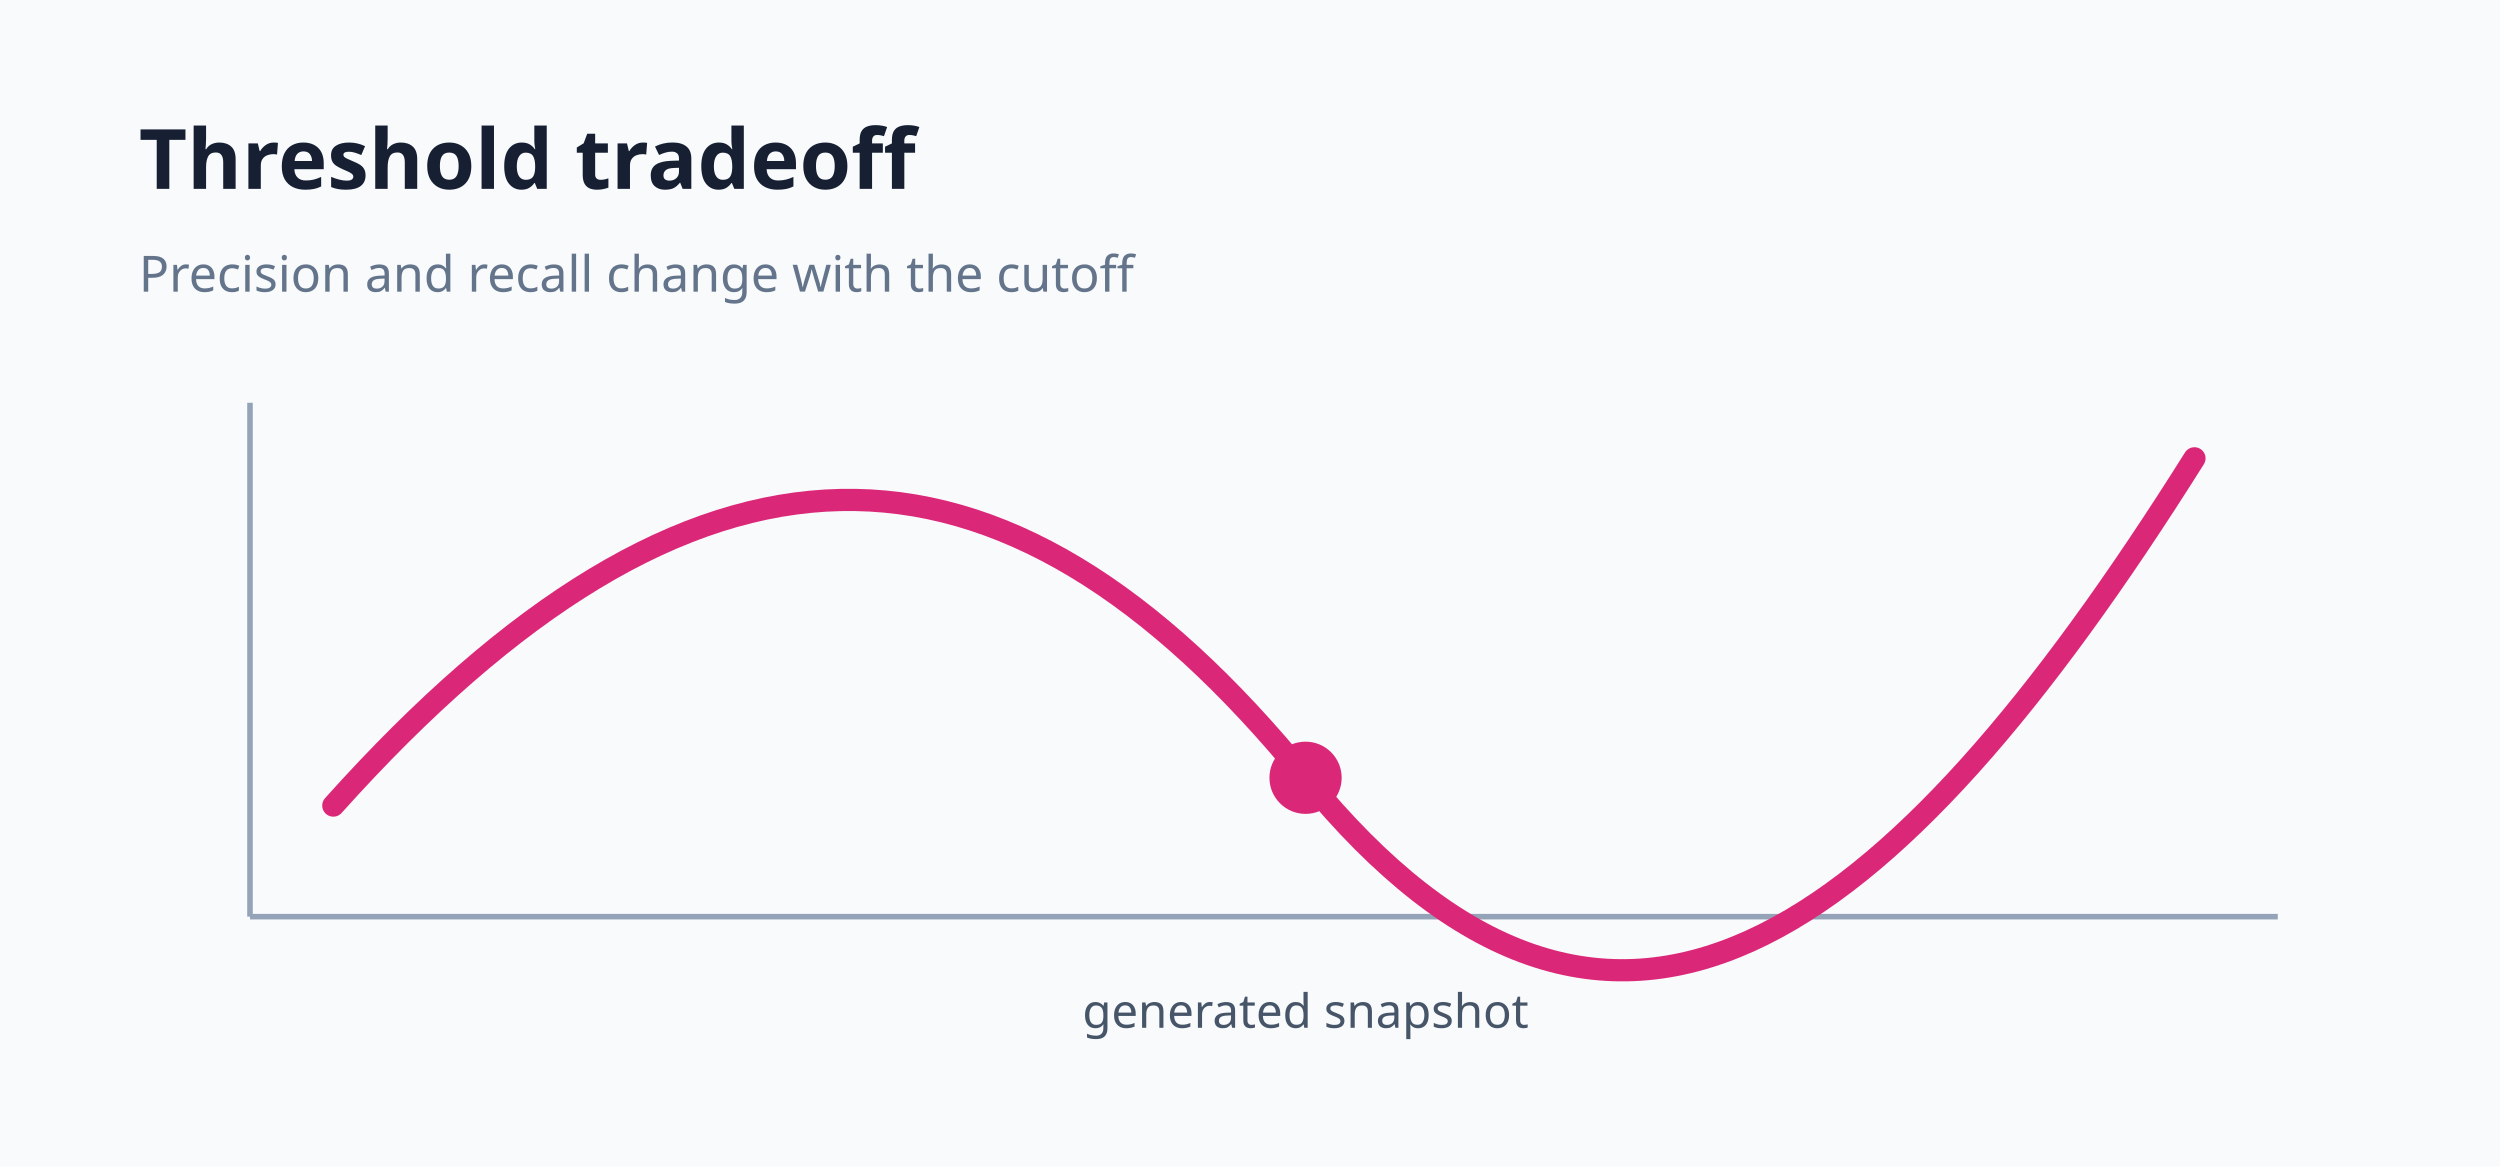
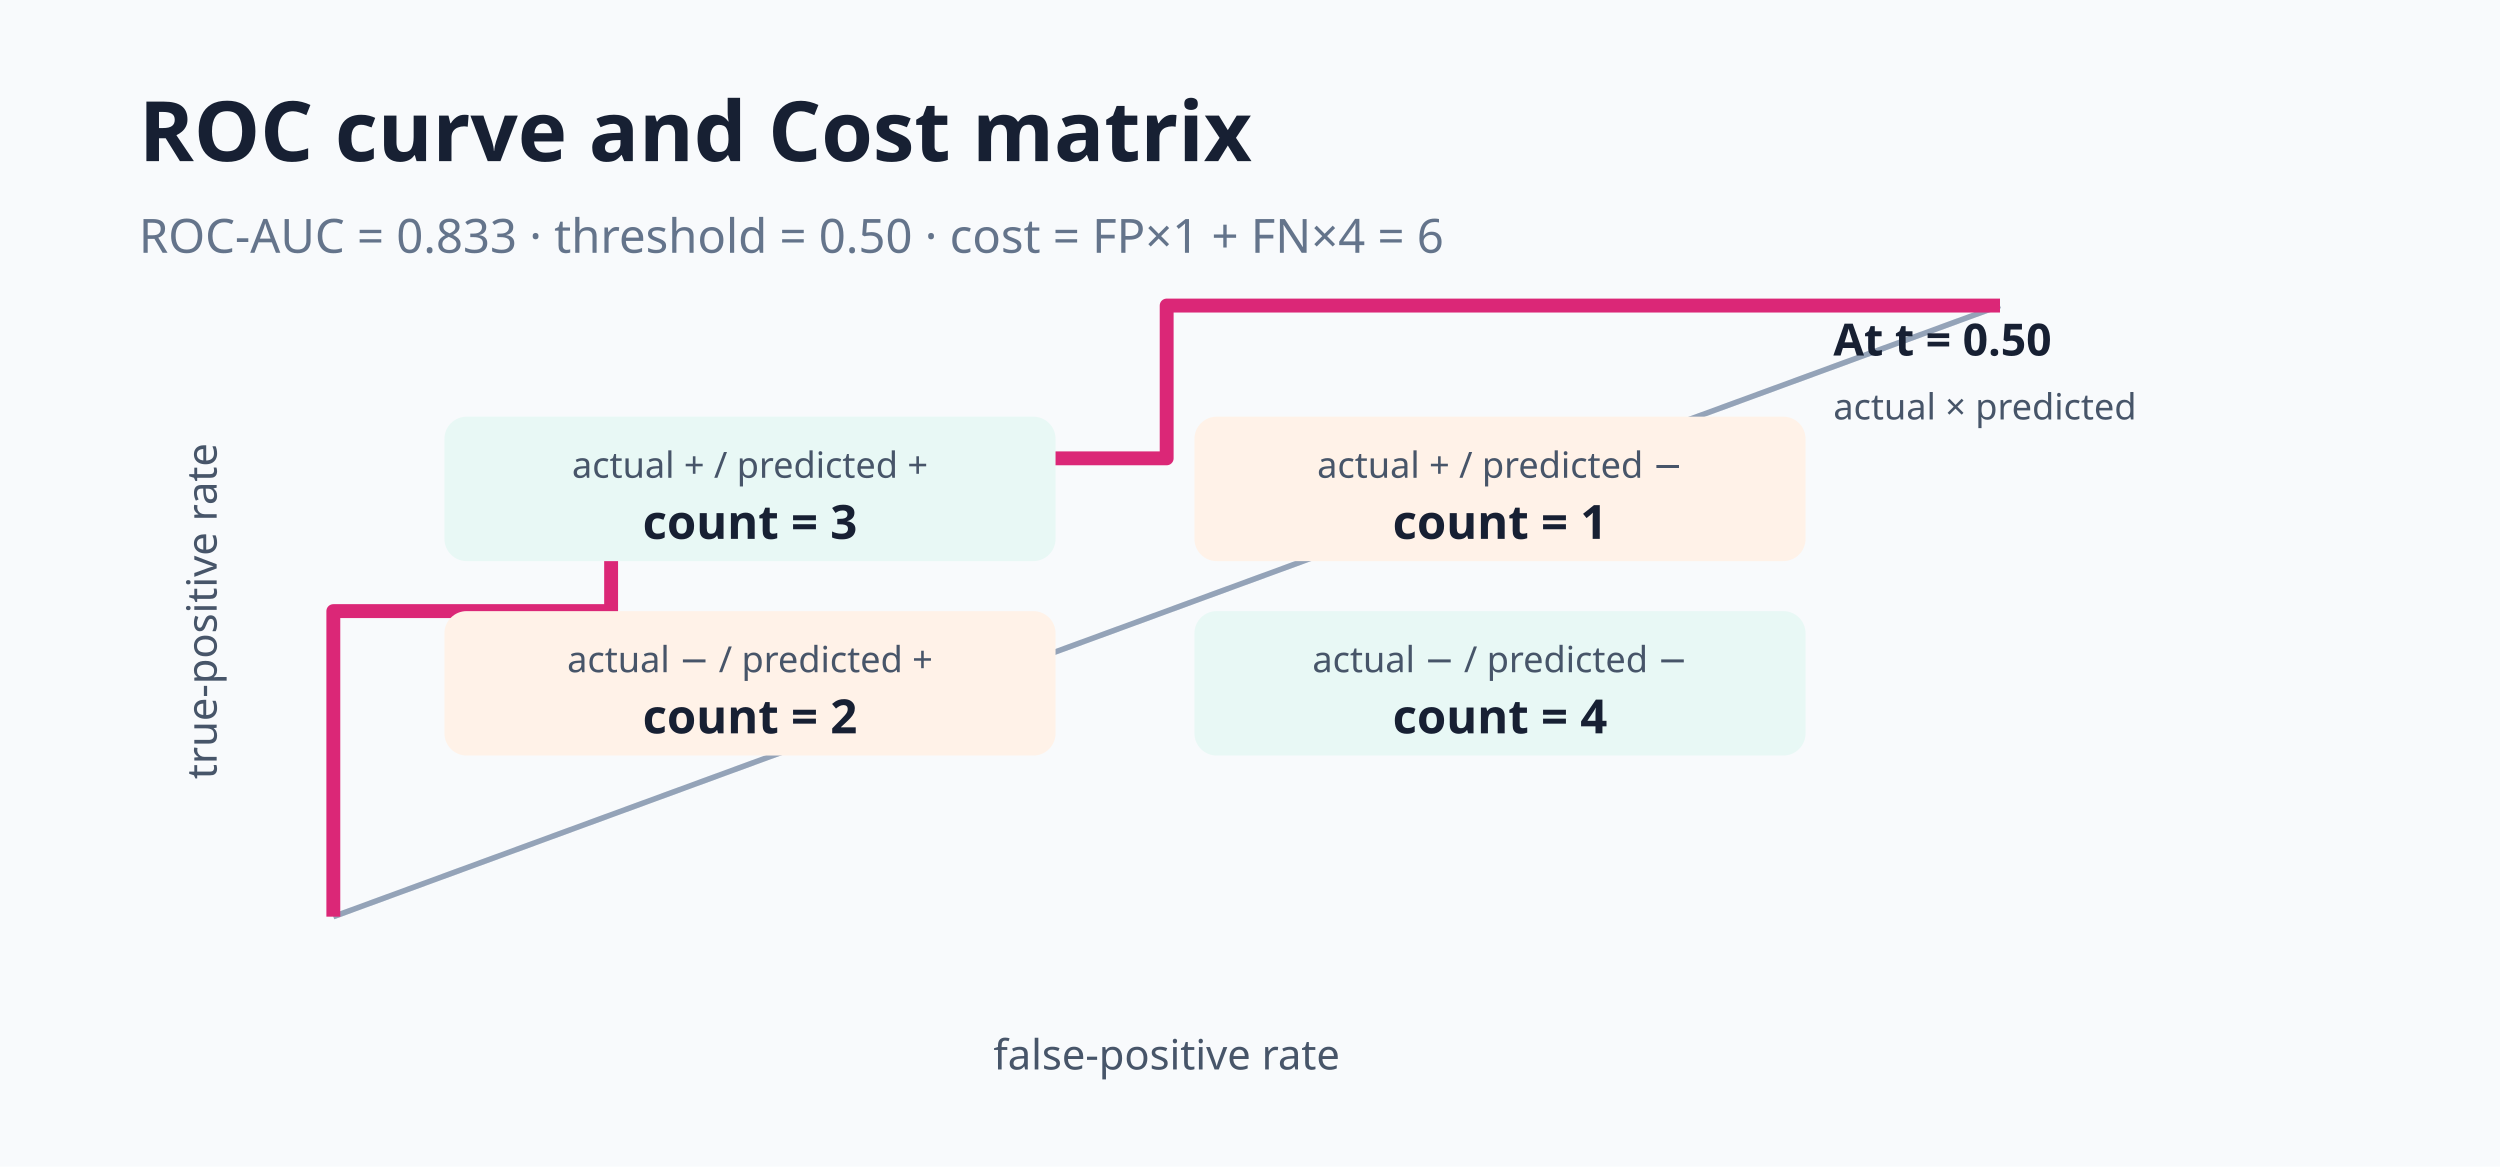
<svg xmlns="http://www.w3.org/2000/svg" width="900" height="420" viewBox="0 0 900 420">
  <rect width="900" height="420" fill="#f8fafc" />
-   <text x="50" y="68" font-family="sans-serif" font-size="30" font-weight="bold" fill="#172033">Threshold tradeoff</text>
-   <text x="50" y="105" font-family="sans-serif" font-size="18" fill="#64748b">Precision and recall change with the cutoff</text>
-   <path d="M90 330 H820 M90 330 V145" stroke="#94a3b8" stroke-width="2" />
-   <path d="M120 290 C250 145 360 145 470 280 S680 340 790 165" fill="none" stroke="#db2777" stroke-width="8" stroke-linecap="round" />
-   <circle cx="470" cy="280" r="13" fill="#db2777" />
-   <text x="470" y="370" text-anchor="middle" font-family="sans-serif" font-size="17" fill="#475569">generated snapshot</text>
+   <text x="50" y="58" font-family="sans-serif" font-size="30" font-weight="bold" fill="#172033">ROC curve and Cost matrix</text>
+   <text x="50" y="91" font-family="sans-serif" font-size="17" fill="#64748b">ROC-AUC = 0.833 · threshold = 0.50 · cost = FP×1 + FN×4 = 6</text>
+   <line x1="120" y1="330" x2="720" y2="110" stroke="#e1e6f0" stroke-dasharray="7 7" stroke-width="2" />
+   <path d="M120 330 L720 110" stroke="#94a3b8" stroke-width="2" />
+   <polyline points="120.0,330.0 120.0,275.0 120.0,220.0 220.0,220.0 220.0,165.0 320.0,165.0 420.0,165.0 420.0,110.0 520.0,110.0 620.0,110.0 720.0,110.0 720.0,110.0" fill="none" stroke="#db2777" stroke-width="5" stroke-linejoin="round" />
+   <text x="420.0" y="385" text-anchor="middle" font-family="sans-serif" font-size="15" fill="#475569">false-positive rate</text>
+   <text x="78" y="220" transform="rotate(-90 78 220)" text-anchor="middle" font-family="sans-serif" font-size="15" fill="#475569">true-positive rate</text>
+   <text x="660" y="128" font-family="sans-serif" font-size="16" font-weight="bold" fill="#172033">At t = 0.50</text>
+   <text x="660" y="151" font-family="sans-serif" font-size="13" fill="#475569">actual × predicted</text>
+   <rect x="160" y="150" width="220" height="52" rx="8" fill="#e8f8f5" />
+   <text x="270" y="172" text-anchor="middle" font-family="sans-serif" font-size="13" fill="#475569">actual + / predicted +</text>
+   <text x="270" y="194" text-anchor="middle" font-family="sans-serif" font-size="17" font-weight="bold" fill="#172033">count = 3</text>
+   <rect x="430" y="150" width="220" height="52" rx="8" fill="#fff2e8" />
+   <text x="540" y="172" text-anchor="middle" font-family="sans-serif" font-size="13" fill="#475569">actual + / predicted −</text>
+   <text x="540" y="194" text-anchor="middle" font-family="sans-serif" font-size="17" font-weight="bold" fill="#172033">count = 1</text>
+   <rect x="160" y="220" width="220" height="52" rx="8" fill="#fff2e8" />
+   <text x="270" y="242" text-anchor="middle" font-family="sans-serif" font-size="13" fill="#475569">actual − / predicted +</text>
+   <text x="270" y="264" text-anchor="middle" font-family="sans-serif" font-size="17" font-weight="bold" fill="#172033">count = 2</text>
+   <rect x="430" y="220" width="220" height="52" rx="8" fill="#e8f8f5" />
+   <text x="540" y="242" text-anchor="middle" font-family="sans-serif" font-size="13" fill="#475569">actual − / predicted −</text>
+   <text x="540" y="264" text-anchor="middle" font-family="sans-serif" font-size="17" font-weight="bold" fill="#172033">count = 4</text>
</svg>
